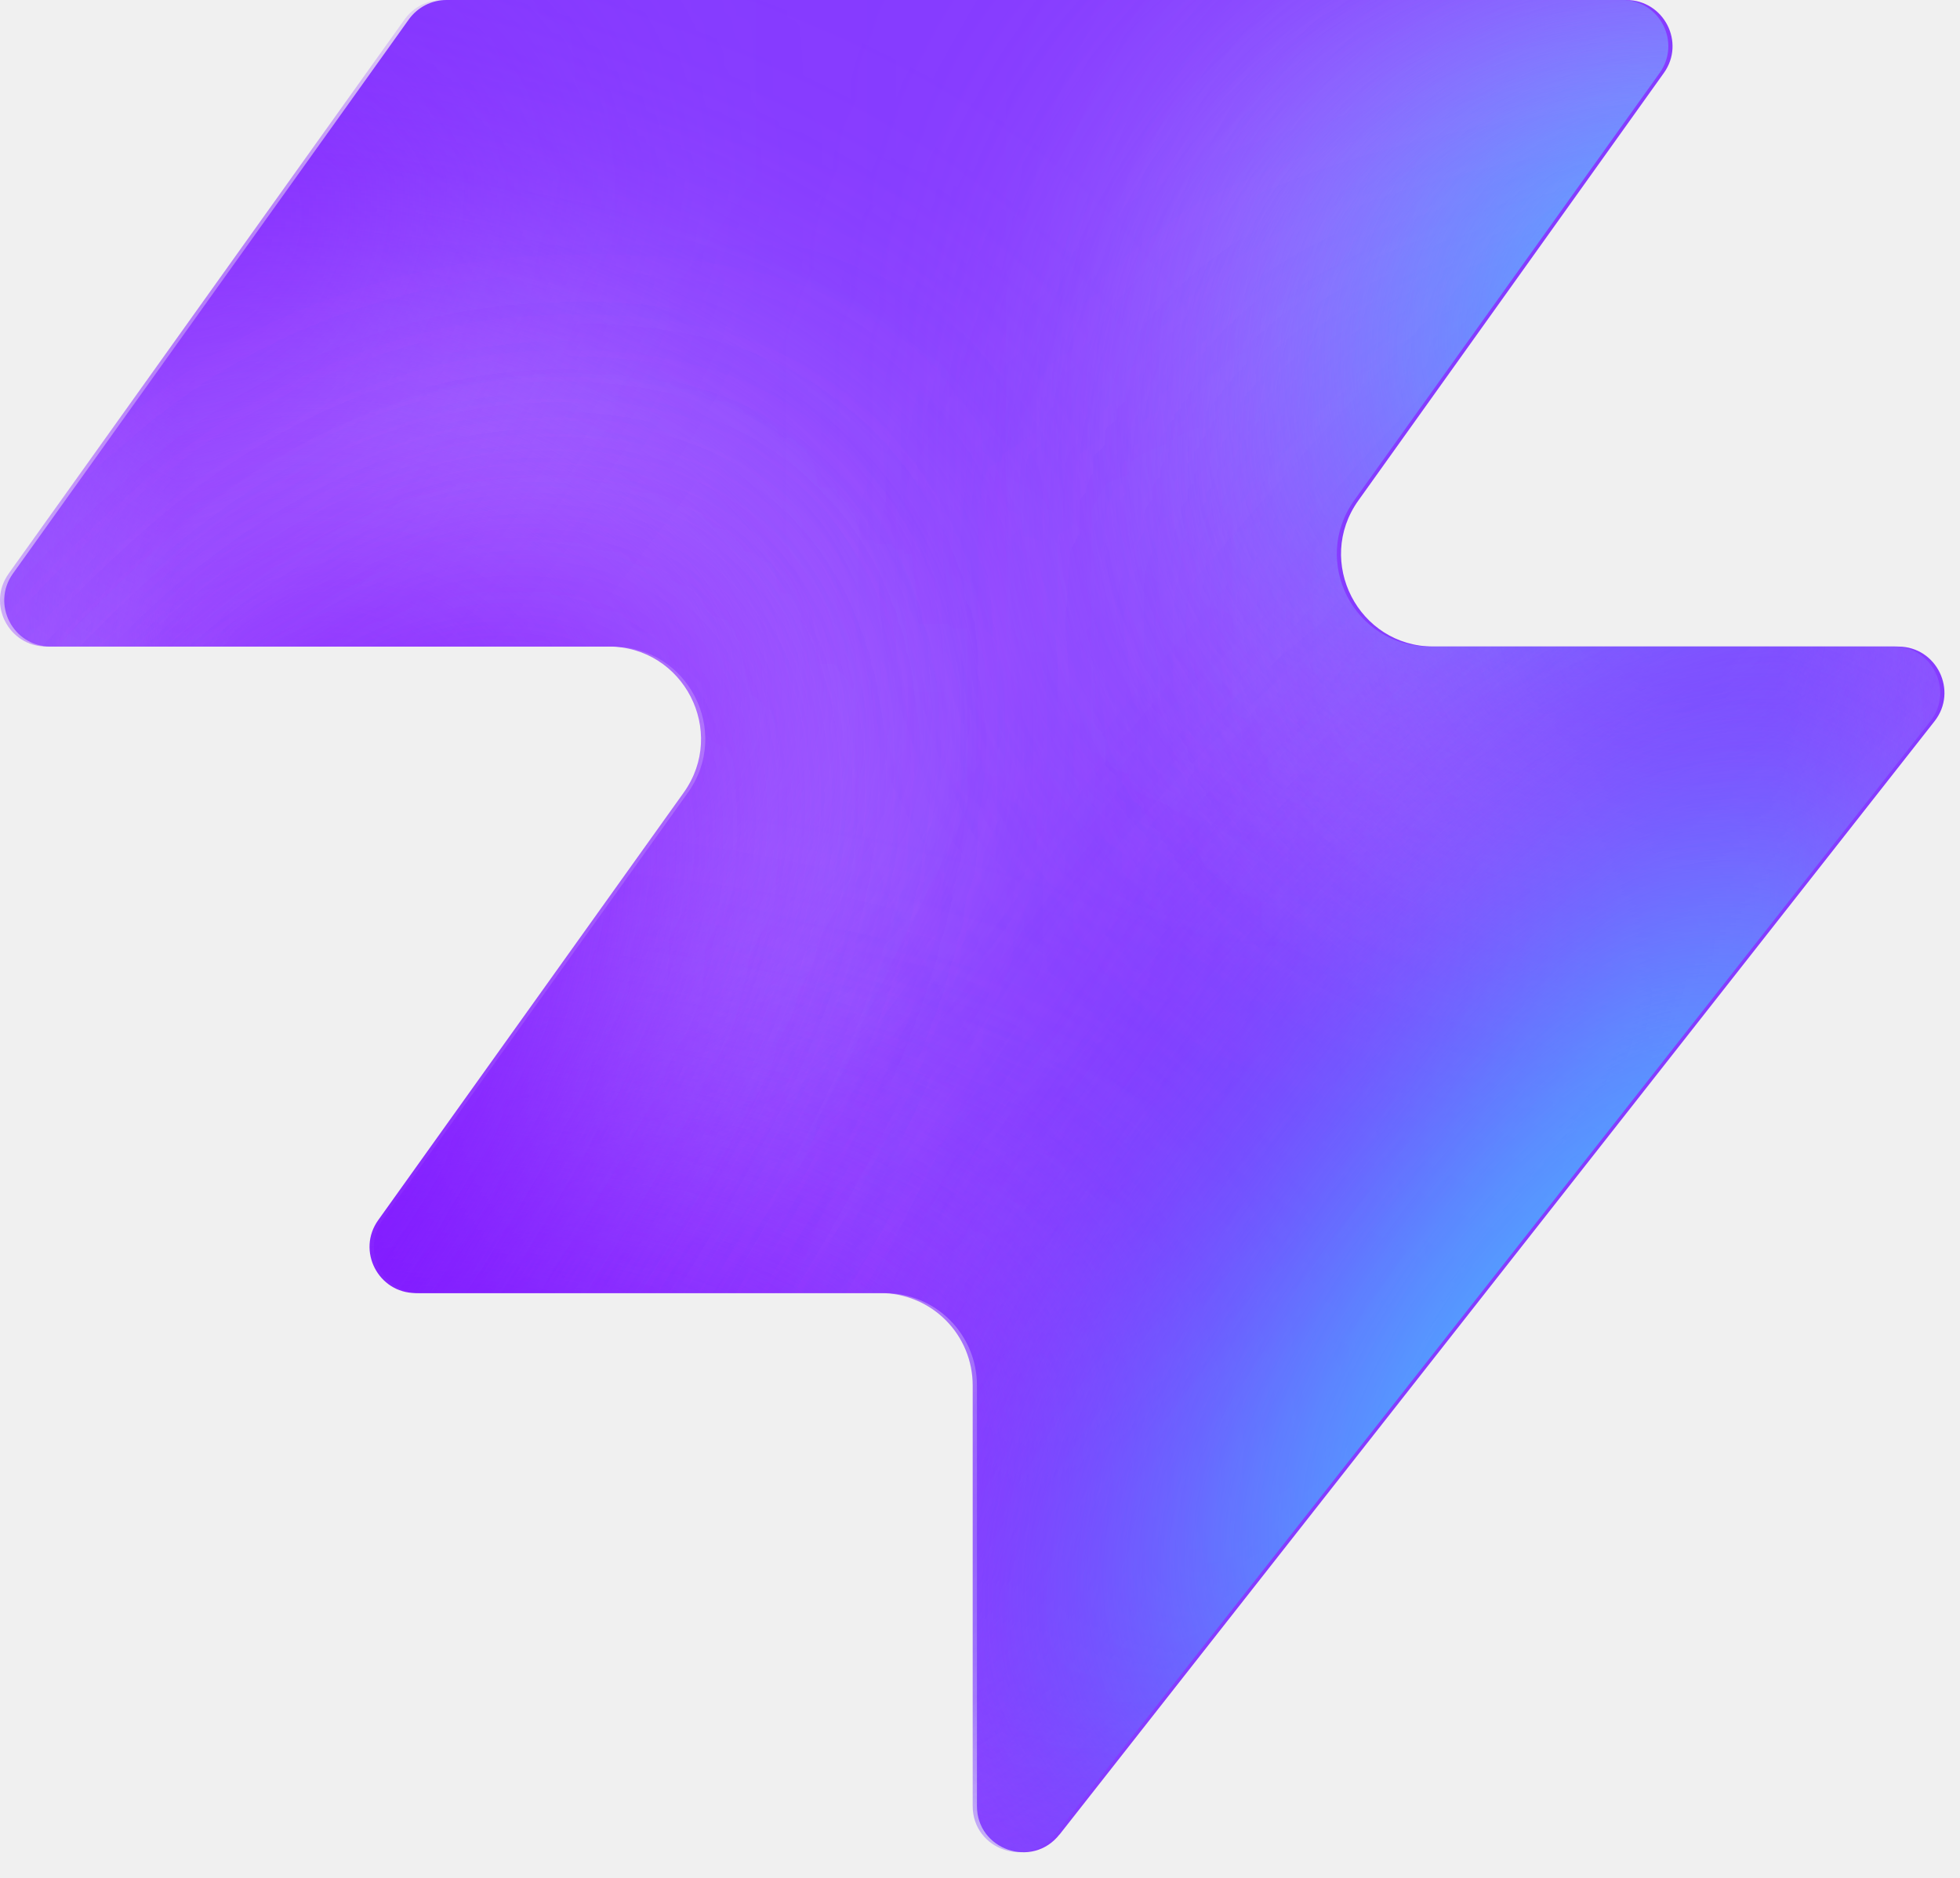
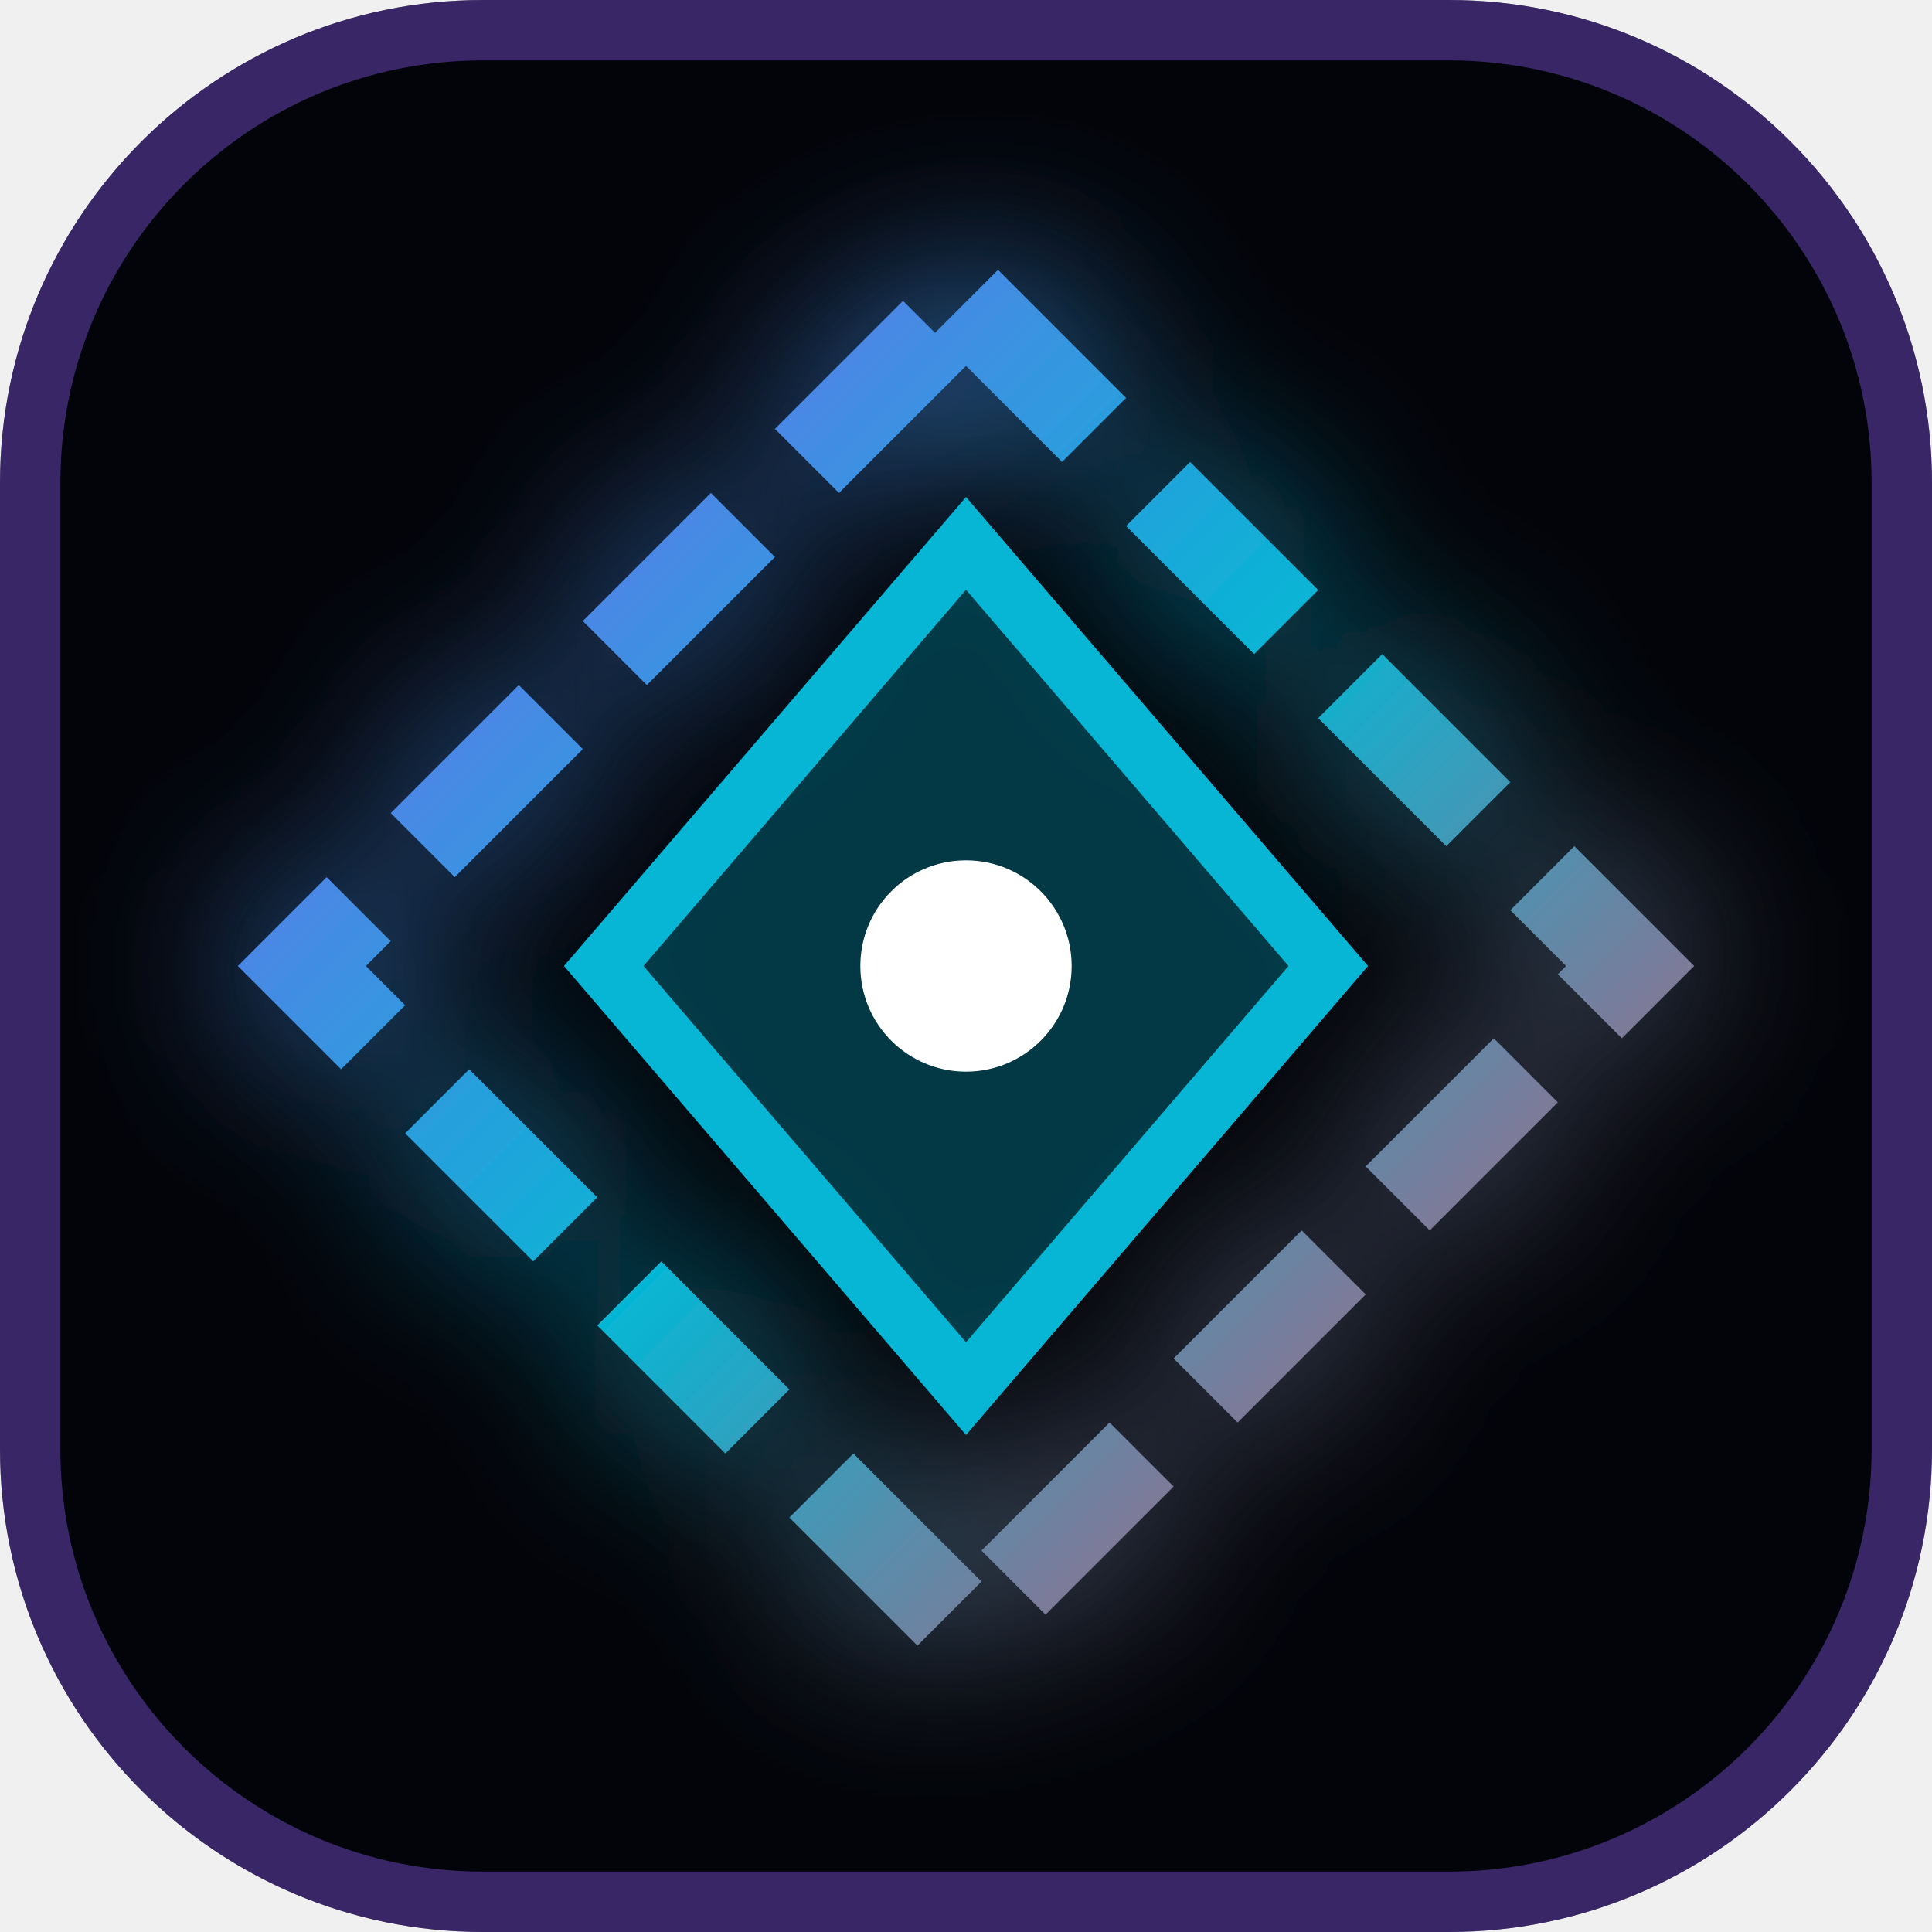
- <svg xmlns="http://www.w3.org/2000/svg" width="48" height="46" fill="none" viewBox="0 0 48 46">
-   <path fill="#863bff" d="M25.946 44.938c-.664.845-2.021.375-2.021-.698V33.937a2.26 2.26 0 0 0-2.262-2.262H10.287c-.92 0-1.456-1.04-.92-1.788l7.48-10.471c1.07-1.497 0-3.578-1.842-3.578H1.237c-.92 0-1.456-1.04-.92-1.788L10.013.474c.214-.297.556-.474.92-.474h28.894c.92 0 1.456 1.04.92 1.788l-7.48 10.471c-1.07 1.498 0 3.579 1.842 3.579h11.377c.943 0 1.473 1.088.89 1.83L25.947 44.94z" style="fill:#863bff;fill:color(display-p3 .525 .23 1);fill-opacity:1" />
-   <mask id="a" width="48" height="46" x="0" y="0" maskUnits="userSpaceOnUse" style="mask-type:alpha">
-     <path fill="#000" d="M25.842 44.938c-.664.844-2.021.375-2.021-.698V33.937a2.26 2.26 0 0 0-2.262-2.262H10.183c-.92 0-1.456-1.04-.92-1.788l7.48-10.471c1.07-1.498 0-3.579-1.842-3.579H1.133c-.92 0-1.456-1.04-.92-1.787L9.91.473c.214-.297.556-.474.92-.474h28.894c.92 0 1.456 1.04.92 1.788l-7.48 10.471c-1.07 1.498 0 3.578 1.842 3.578h11.377c.943 0 1.473 1.088.89 1.832L25.843 44.94z" style="fill:#000;fill-opacity:1" />
-   </mask>
-   <g mask="url(#a)">
-     <g filter="url(#b)">
-       <ellipse cx="5.508" cy="14.704" fill="#ede6ff" rx="5.508" ry="14.704" style="fill:#ede6ff;fill:color(display-p3 .927 .903 1);fill-opacity:1" transform="matrix(.00324 1 1 -.00324 -4.47 31.516)" />
-     </g>
-     <g filter="url(#c)">
-       <ellipse cx="10.399" cy="29.851" fill="#ede6ff" rx="10.399" ry="29.851" style="fill:#ede6ff;fill:color(display-p3 .927 .903 1);fill-opacity:1" transform="matrix(.00324 1 1 -.00324 -39.328 7.883)" />
-     </g>
-     <g filter="url(#d)">
-       <ellipse cx="5.508" cy="30.487" fill="#7e14ff" rx="5.508" ry="30.487" style="fill:#7e14ff;fill:color(display-p3 .492 .077 1);fill-opacity:1" transform="rotate(89.814 -25.913 -14.639)scale(1 -1)" />
-     </g>
-     <g filter="url(#e)">
-       <ellipse cx="5.508" cy="30.599" fill="#7e14ff" rx="5.508" ry="30.599" style="fill:#7e14ff;fill:color(display-p3 .492 .077 1);fill-opacity:1" transform="rotate(89.814 -32.644 -3.334)scale(1 -1)" />
-     </g>
-     <g filter="url(#f)">
-       <ellipse cx="5.508" cy="30.599" fill="#7e14ff" rx="5.508" ry="30.599" style="fill:#7e14ff;fill:color(display-p3 .492 .077 1);fill-opacity:1" transform="matrix(.00324 1 1 -.00324 -34.34 30.47)" />
-     </g>
-     <g filter="url(#g)">
-       <ellipse cx="14.072" cy="22.078" fill="#ede6ff" rx="14.072" ry="22.078" style="fill:#ede6ff;fill:color(display-p3 .927 .903 1);fill-opacity:1" transform="rotate(93.35 24.506 48.493)scale(-1 1)" />
-     </g>
-     <g filter="url(#h)">
-       <ellipse cx="3.47" cy="21.501" fill="#7e14ff" rx="3.47" ry="21.501" style="fill:#7e14ff;fill:color(display-p3 .492 .077 1);fill-opacity:1" transform="rotate(89.009 28.708 47.59)scale(-1 1)" />
-     </g>
-     <g filter="url(#i)">
-       <ellipse cx="3.47" cy="21.501" fill="#7e14ff" rx="3.47" ry="21.501" style="fill:#7e14ff;fill:color(display-p3 .492 .077 1);fill-opacity:1" transform="rotate(89.009 28.708 47.59)scale(-1 1)" />
-     </g>
-     <g filter="url(#j)">
-       <ellipse cx=".387" cy="8.972" fill="#7e14ff" rx="4.407" ry="29.108" style="fill:#7e14ff;fill:color(display-p3 .492 .077 1);fill-opacity:1" transform="rotate(39.51 .387 8.972)" />
-     </g>
-     <g filter="url(#k)">
-       <ellipse cx="47.523" cy="-6.092" fill="#7e14ff" rx="4.407" ry="29.108" style="fill:#7e14ff;fill:color(display-p3 .492 .077 1);fill-opacity:1" transform="rotate(37.892 47.523 -6.092)" />
-     </g>
-     <g filter="url(#l)">
-       <ellipse cx="41.412" cy="6.333" fill="#47bfff" rx="5.971" ry="9.665" style="fill:#47bfff;fill:color(display-p3 .28 .748 1);fill-opacity:1" transform="rotate(37.892 41.412 6.333)" />
-     </g>
-     <g filter="url(#m)">
-       <ellipse cx="-1.879" cy="38.332" fill="#7e14ff" rx="4.407" ry="29.108" style="fill:#7e14ff;fill:color(display-p3 .492 .077 1);fill-opacity:1" transform="rotate(37.892 -1.88 38.332)" />
-     </g>
-     <g filter="url(#n)">
-       <ellipse cx="-1.879" cy="38.332" fill="#7e14ff" rx="4.407" ry="29.108" style="fill:#7e14ff;fill:color(display-p3 .492 .077 1);fill-opacity:1" transform="rotate(37.892 -1.88 38.332)" />
-     </g>
-     <g filter="url(#o)">
-       <ellipse cx="35.651" cy="29.907" fill="#7e14ff" rx="4.407" ry="29.108" style="fill:#7e14ff;fill:color(display-p3 .492 .077 1);fill-opacity:1" transform="rotate(37.892 35.651 29.907)" />
-     </g>
-     <g filter="url(#p)">
-       <ellipse cx="38.418" cy="32.4" fill="#47bfff" rx="5.971" ry="15.297" style="fill:#47bfff;fill:color(display-p3 .28 .748 1);fill-opacity:1" transform="rotate(37.892 38.418 32.4)" />
-     </g>
-   </g>
+ <svg xmlns="http://www.w3.org/2000/svg" viewBox="0 0 64 64" fill="none">
+   <rect width="64" height="64" rx="16" fill="#030409" />
+   <rect x="1" y="1" width="62" height="62" rx="15" stroke="rgba(139, 92, 246, 0.4)" stroke-width="2" />
  <defs>
-     <filter id="b" width="60.045" height="41.654" x="-19.77" y="16.149" color-interpolation-filters="sRGB" filterUnits="userSpaceOnUse">
-       <feFlood flood-opacity="0" result="BackgroundImageFix" />
-       <feBlend in="SourceGraphic" in2="BackgroundImageFix" result="shape" />
-       <feGaussianBlur result="effect1_foregroundBlur_2002_17158" stdDeviation="7.659" />
-     </filter>
-     <filter id="c" width="90.34" height="51.437" x="-54.613" y="-7.533" color-interpolation-filters="sRGB" filterUnits="userSpaceOnUse">
-       <feFlood flood-opacity="0" result="BackgroundImageFix" />
-       <feBlend in="SourceGraphic" in2="BackgroundImageFix" result="shape" />
-       <feGaussianBlur result="effect1_foregroundBlur_2002_17158" stdDeviation="7.659" />
-     </filter>
-     <filter id="d" width="79.355" height="29.4" x="-49.64" y="2.03" color-interpolation-filters="sRGB" filterUnits="userSpaceOnUse">
-       <feFlood flood-opacity="0" result="BackgroundImageFix" />
-       <feBlend in="SourceGraphic" in2="BackgroundImageFix" result="shape" />
-       <feGaussianBlur result="effect1_foregroundBlur_2002_17158" stdDeviation="4.596" />
-     </filter>
-     <filter id="e" width="79.579" height="29.4" x="-45.045" y="20.029" color-interpolation-filters="sRGB" filterUnits="userSpaceOnUse">
-       <feFlood flood-opacity="0" result="BackgroundImageFix" />
-       <feBlend in="SourceGraphic" in2="BackgroundImageFix" result="shape" />
-       <feGaussianBlur result="effect1_foregroundBlur_2002_17158" stdDeviation="4.596" />
-     </filter>
-     <filter id="f" width="79.579" height="29.4" x="-43.513" y="21.178" color-interpolation-filters="sRGB" filterUnits="userSpaceOnUse">
-       <feFlood flood-opacity="0" result="BackgroundImageFix" />
-       <feBlend in="SourceGraphic" in2="BackgroundImageFix" result="shape" />
-       <feGaussianBlur result="effect1_foregroundBlur_2002_17158" stdDeviation="4.596" />
-     </filter>
-     <filter id="g" width="74.749" height="58.852" x="15.756" y="-17.901" color-interpolation-filters="sRGB" filterUnits="userSpaceOnUse">
-       <feFlood flood-opacity="0" result="BackgroundImageFix" />
-       <feBlend in="SourceGraphic" in2="BackgroundImageFix" result="shape" />
-       <feGaussianBlur result="effect1_foregroundBlur_2002_17158" stdDeviation="7.659" />
-     </filter>
-     <filter id="h" width="61.377" height="25.362" x="23.548" y="2.284" color-interpolation-filters="sRGB" filterUnits="userSpaceOnUse">
-       <feFlood flood-opacity="0" result="BackgroundImageFix" />
-       <feBlend in="SourceGraphic" in2="BackgroundImageFix" result="shape" />
-       <feGaussianBlur result="effect1_foregroundBlur_2002_17158" stdDeviation="4.596" />
-     </filter>
-     <filter id="i" width="61.377" height="25.362" x="23.548" y="2.284" color-interpolation-filters="sRGB" filterUnits="userSpaceOnUse">
-       <feFlood flood-opacity="0" result="BackgroundImageFix" />
-       <feBlend in="SourceGraphic" in2="BackgroundImageFix" result="shape" />
-       <feGaussianBlur result="effect1_foregroundBlur_2002_17158" stdDeviation="4.596" />
-     </filter>
-     <filter id="j" width="56.045" height="63.649" x="-27.636" y="-22.853" color-interpolation-filters="sRGB" filterUnits="userSpaceOnUse">
-       <feFlood flood-opacity="0" result="BackgroundImageFix" />
-       <feBlend in="SourceGraphic" in2="BackgroundImageFix" result="shape" />
-       <feGaussianBlur result="effect1_foregroundBlur_2002_17158" stdDeviation="4.596" />
-     </filter>
-     <filter id="k" width="54.814" height="64.646" x="20.116" y="-38.415" color-interpolation-filters="sRGB" filterUnits="userSpaceOnUse">
-       <feFlood flood-opacity="0" result="BackgroundImageFix" />
-       <feBlend in="SourceGraphic" in2="BackgroundImageFix" result="shape" />
-       <feGaussianBlur result="effect1_foregroundBlur_2002_17158" stdDeviation="4.596" />
-     </filter>
-     <filter id="l" width="33.541" height="35.313" x="24.641" y="-11.323" color-interpolation-filters="sRGB" filterUnits="userSpaceOnUse">
-       <feFlood flood-opacity="0" result="BackgroundImageFix" />
-       <feBlend in="SourceGraphic" in2="BackgroundImageFix" result="shape" />
-       <feGaussianBlur result="effect1_foregroundBlur_2002_17158" stdDeviation="4.596" />
-     </filter>
-     <filter id="m" width="54.814" height="64.646" x="-29.286" y="6.009" color-interpolation-filters="sRGB" filterUnits="userSpaceOnUse">
-       <feFlood flood-opacity="0" result="BackgroundImageFix" />
-       <feBlend in="SourceGraphic" in2="BackgroundImageFix" result="shape" />
-       <feGaussianBlur result="effect1_foregroundBlur_2002_17158" stdDeviation="4.596" />
-     </filter>
-     <filter id="n" width="54.814" height="64.646" x="-29.286" y="6.009" color-interpolation-filters="sRGB" filterUnits="userSpaceOnUse">
-       <feFlood flood-opacity="0" result="BackgroundImageFix" />
-       <feBlend in="SourceGraphic" in2="BackgroundImageFix" result="shape" />
-       <feGaussianBlur result="effect1_foregroundBlur_2002_17158" stdDeviation="4.596" />
-     </filter>
-     <filter id="o" width="54.814" height="64.646" x="8.244" y="-2.416" color-interpolation-filters="sRGB" filterUnits="userSpaceOnUse">
-       <feFlood flood-opacity="0" result="BackgroundImageFix" />
-       <feBlend in="SourceGraphic" in2="BackgroundImageFix" result="shape" />
-       <feGaussianBlur result="effect1_foregroundBlur_2002_17158" stdDeviation="4.596" />
-     </filter>
-     <filter id="p" width="39.409" height="43.623" x="18.713" y="10.588" color-interpolation-filters="sRGB" filterUnits="userSpaceOnUse">
-       <feFlood flood-opacity="0" result="BackgroundImageFix" />
-       <feBlend in="SourceGraphic" in2="BackgroundImageFix" result="shape" />
-       <feGaussianBlur result="effect1_foregroundBlur_2002_17158" stdDeviation="4.596" />
+     <linearGradient id="favGrad" x1="8" y1="8" x2="56" y2="56" gradientUnits="userSpaceOnUse">
+       <stop offset="0%" stop-color="#8B5CF6" />
+       <stop offset="50%" stop-color="#06B6D4" />
+       <stop offset="100%" stop-color="#F43F5E" />
+     </linearGradient>
+     <filter id="glow" x="-20%" y="-20%" width="140%" height="140%">
+       <feGaussianBlur stdDeviation="3" result="blur" />
+       <feComposite in="SourceGraphic" in2="blur" operator="over" />
    </filter>
  </defs>
+   <path d="M 32 10 L 54 32 L 32 54 L 10 32 Z" stroke="url(#favGrad)" stroke-width="3" stroke-dasharray="6 3" filter="url(#glow)" />
+   <polygon points="32,18 44,32 32,46 20,32" fill="#06B6D4" fill-opacity="0.3" stroke="#06B6D4" stroke-width="2" />
+   <circle cx="32" cy="32" r="3.5" fill="#FFFFFF" />
</svg>
